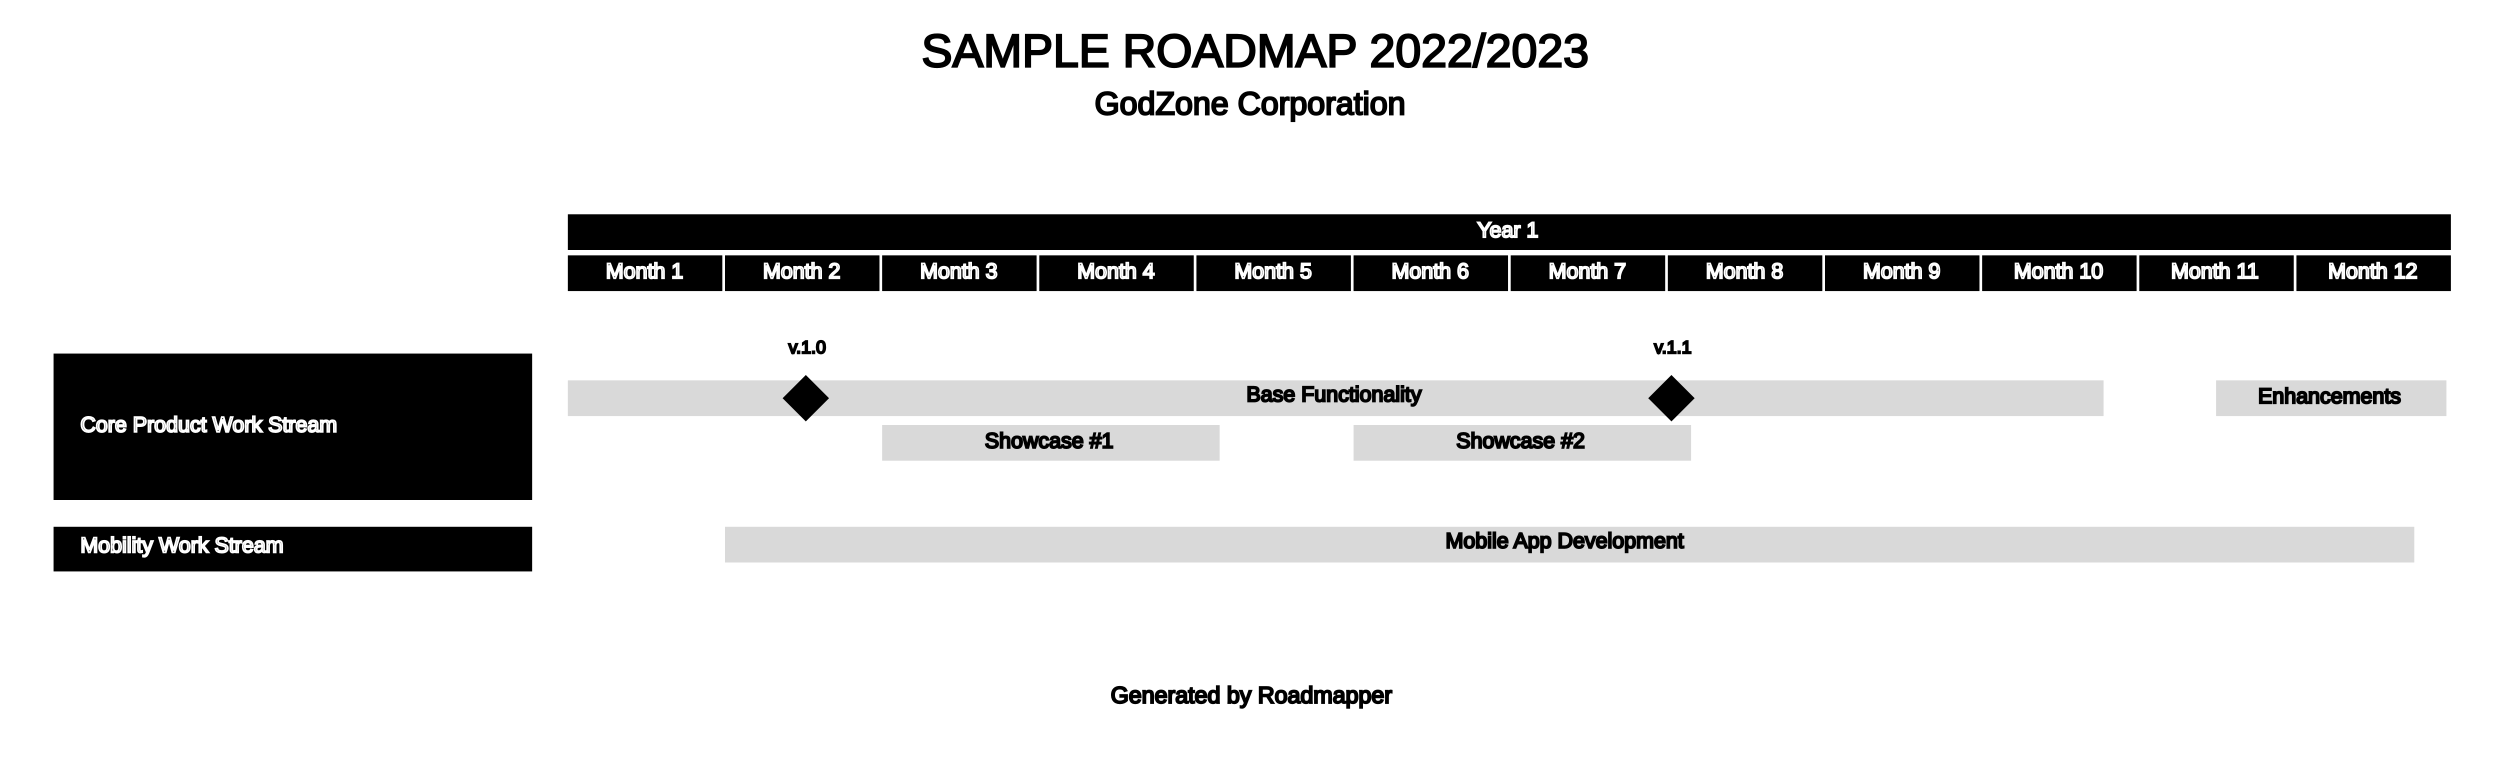
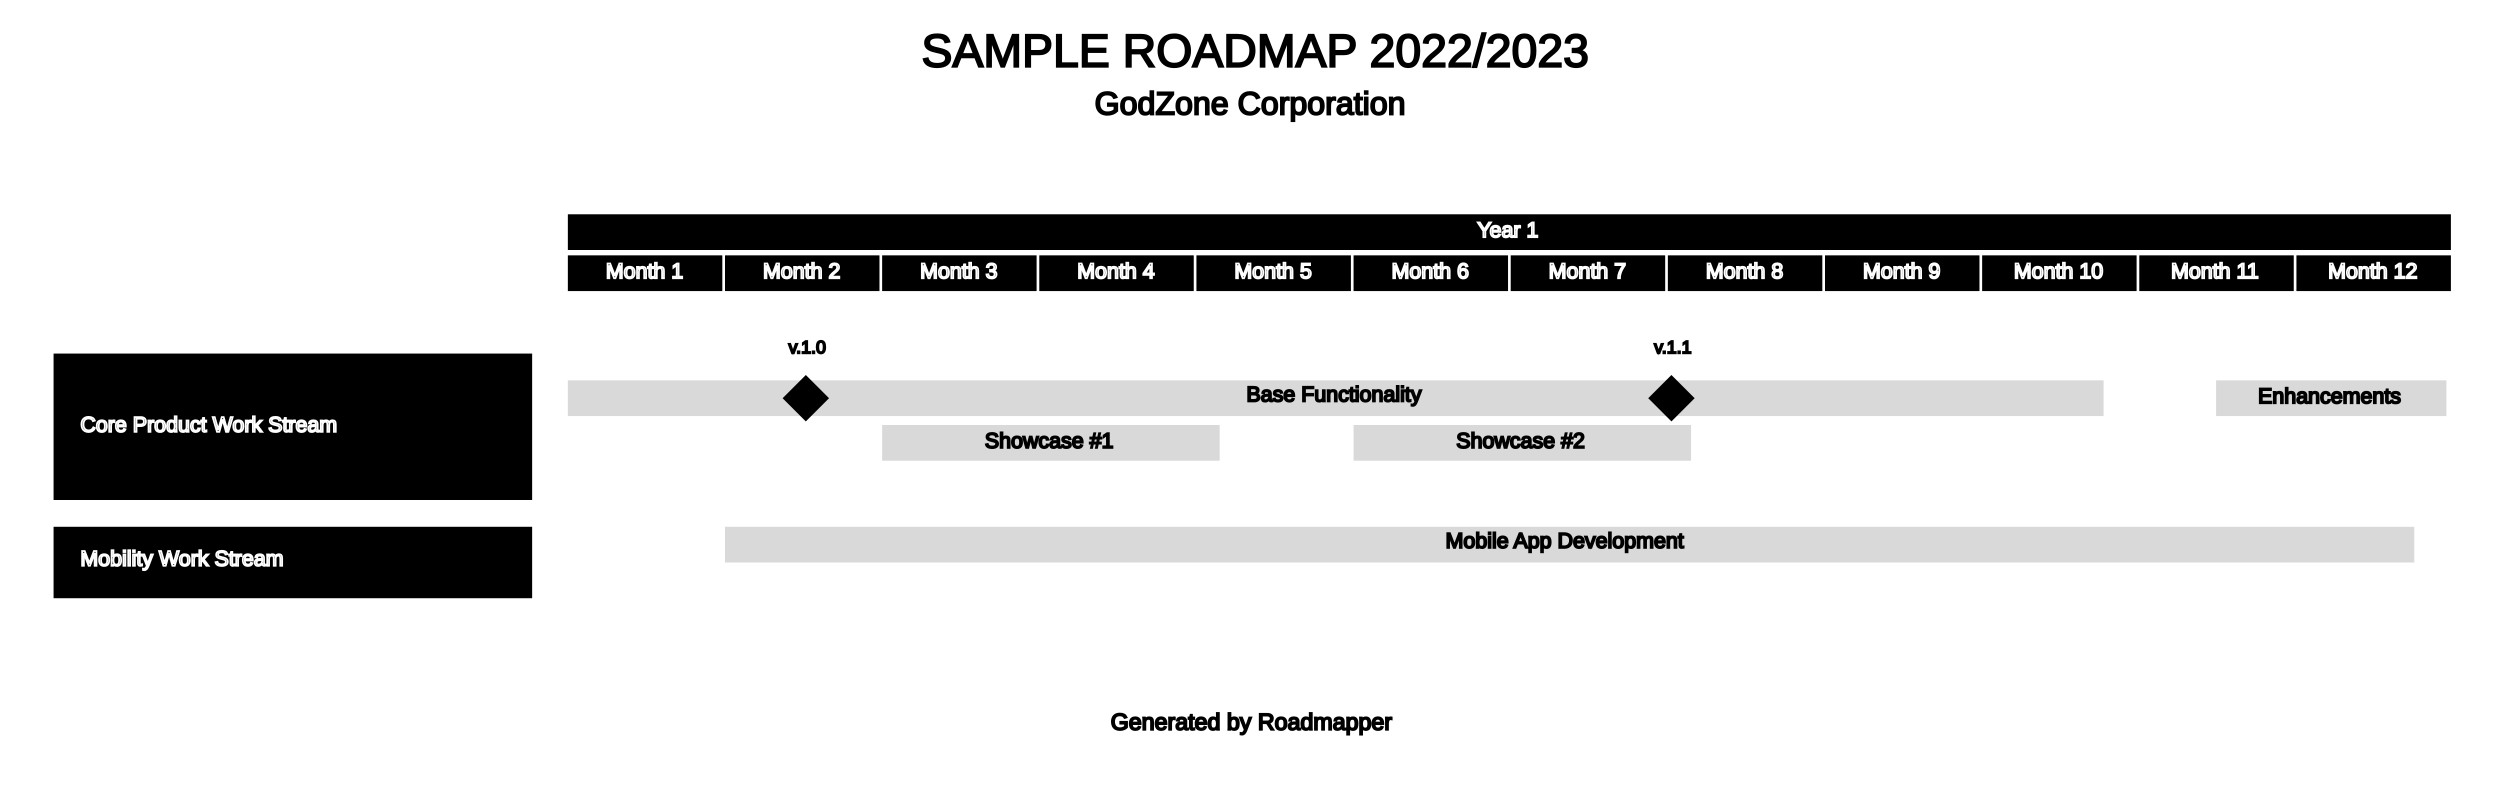
- <svg xmlns="http://www.w3.org/2000/svg" width="1400" height="435" viewBox="0 0 1400 435">
+ <svg xmlns="http://www.w3.org/2000/svg" width="1400" height="450" viewBox="0 0 1400 450">
  <defs>
</defs>
  <rect x="0" y="0" width="1400" height="1000" fill="#FFFFFF" />
  <text x="516.0" y="30" font-size="26" text-anchor="start" dominant-baseline="middle" font-family="Arial" stroke="#000000">SAMPLE ROADMAP 2022/2023</text>
  <text x="613.0" y="59" font-size="18" text-anchor="start" dominant-baseline="middle" font-family="Arial" stroke="#000000">GodZone Corporation</text>
  <rect x="318.0" y="120" width="1054.5" height="20" fill="#000000" />
  <text x="827.25" y="124.5" font-size="12" stroke="#FFFFFF" text-anchor="start" dominant-baseline="hanging" font-family="Arial">Year 1</text>
  <rect x="318.0" y="143" width="86.5" height="20" fill="#000000" />
  <text x="339.25" y="147.5" font-size="12" stroke="#FFFFFF" text-anchor="start" dominant-baseline="hanging" font-family="Arial">Month 1</text>
  <rect x="406.0" y="143" width="86.5" height="20" fill="#000000" />
  <text x="427.25" y="147.5" font-size="12" stroke="#FFFFFF" text-anchor="start" dominant-baseline="hanging" font-family="Arial">Month 2</text>
  <rect x="494.0" y="143" width="86.5" height="20" fill="#000000" />
  <text x="515.25" y="147.5" font-size="12" stroke="#FFFFFF" text-anchor="start" dominant-baseline="hanging" font-family="Arial">Month 3</text>
  <rect x="582.0" y="143" width="86.5" height="20" fill="#000000" />
  <text x="603.25" y="147.5" font-size="12" stroke="#FFFFFF" text-anchor="start" dominant-baseline="hanging" font-family="Arial">Month 4</text>
  <rect x="670.0" y="143" width="86.5" height="20" fill="#000000" />
  <text x="691.25" y="147.5" font-size="12" stroke="#FFFFFF" text-anchor="start" dominant-baseline="hanging" font-family="Arial">Month 5</text>
  <rect x="758.0" y="143" width="86.5" height="20" fill="#000000" />
  <text x="779.25" y="147.5" font-size="12" stroke="#FFFFFF" text-anchor="start" dominant-baseline="hanging" font-family="Arial">Month 6</text>
  <rect x="846.0" y="143" width="86.5" height="20" fill="#000000" />
  <text x="867.25" y="147.5" font-size="12" stroke="#FFFFFF" text-anchor="start" dominant-baseline="hanging" font-family="Arial">Month 7</text>
  <rect x="934.0" y="143" width="86.5" height="20" fill="#000000" />
  <text x="955.25" y="147.5" font-size="12" stroke="#FFFFFF" text-anchor="start" dominant-baseline="hanging" font-family="Arial">Month 8</text>
  <rect x="1022.0" y="143" width="86.5" height="20" fill="#000000" />
  <text x="1043.25" y="147.5" font-size="12" stroke="#FFFFFF" text-anchor="start" dominant-baseline="hanging" font-family="Arial">Month 9</text>
  <rect x="1110.0" y="143" width="86.5" height="20" fill="#000000" />
  <text x="1127.75" y="147.5" font-size="12" stroke="#FFFFFF" text-anchor="start" dominant-baseline="hanging" font-family="Arial">Month 10</text>
  <rect x="1198.0" y="143" width="86.5" height="20" fill="#000000" />
  <text x="1215.75" y="147.5" font-size="12" stroke="#FFFFFF" text-anchor="start" dominant-baseline="hanging" font-family="Arial">Month 11</text>
  <rect x="1286.0" y="143" width="86.5" height="20" fill="#000000" />
  <text x="1303.75" y="147.5" font-size="12" stroke="#FFFFFF" text-anchor="start" dominant-baseline="hanging" font-family="Arial">Month 12</text>
-   <path d="M405.0,163 L405.0,330" width="1" fill="(230, 230, 230, 12750)" />
-   <path d="M493.0,163 L493.0,330" width="1" fill="(230, 230, 230, 12750)" />
-   <path d="M581.0,163 L581.0,330" width="1" fill="(230, 230, 230, 12750)" />
-   <path d="M669.0,163 L669.0,330" width="1" fill="(230, 230, 230, 12750)" />
-   <path d="M757.0,163 L757.0,330" width="1" fill="(230, 230, 230, 12750)" />
-   <path d="M845.0,163 L845.0,330" width="1" fill="(230, 230, 230, 12750)" />
-   <path d="M933.0,163 L933.0,330" width="1" fill="(230, 230, 230, 12750)" />
-   <path d="M1021.0,163 L1021.0,330" width="1" fill="(230, 230, 230, 12750)" />
-   <path d="M1109.0,163 L1109.0,330" width="1" fill="(230, 230, 230, 12750)" />
-   <path d="M1197.0,163 L1197.0,330" width="1" fill="(230, 230, 230, 12750)" />
-   <path d="M1285.0,163 L1285.0,330" width="1" fill="(230, 230, 230, 12750)" />
+   <path d="M405.0,163 L405.0,345" width="1" fill="(230, 230, 230, 12750)" />
+   <path d="M493.0,163 L493.0,345" width="1" fill="(230, 230, 230, 12750)" />
+   <path d="M581.0,163 L581.0,345" width="1" fill="(230, 230, 230, 12750)" />
+   <path d="M669.0,163 L669.0,345" width="1" fill="(230, 230, 230, 12750)" />
+   <path d="M757.0,163 L757.0,345" width="1" fill="(230, 230, 230, 12750)" />
+   <path d="M845.0,163 L845.0,345" width="1" fill="(230, 230, 230, 12750)" />
+   <path d="M933.0,163 L933.0,345" width="1" fill="(230, 230, 230, 12750)" />
+   <path d="M1021.0,163 L1021.0,345" width="1" fill="(230, 230, 230, 12750)" />
+   <path d="M1109.0,163 L1109.0,345" width="1" fill="(230, 230, 230, 12750)" />
+   <path d="M1197.0,163 L1197.0,345" width="1" fill="(230, 230, 230, 12750)" />
+   <path d="M1285.0,163 L1285.0,345" width="1" fill="(230, 230, 230, 12750)" />
  <rect x="30" y="198" width="268.0" height="82" fill="#000000" />
  <text x="45" y="233.5" font-size="12" stroke="#FFFFFF" text-anchor="start" dominant-baseline="hanging" font-family="Arial">Core Product Work Stream</text>
  <rect x="318" y="213" width="860" height="20" fill="#D9D9D9" />
  <text x="698.0" y="216.5" font-size="12" stroke="#000000" text-anchor="start" dominant-baseline="hanging" font-family="Arial">Base Functionality</text>
  <rect x="1241" y="213" width="129" height="20" fill="#D9D9D9" />
  <text x="1264.5" y="217.5" font-size="12" stroke="#000000" text-anchor="start" dominant-baseline="hanging" font-family="Arial">Enhancements</text>
  <path d="M451.25,210 L464.25,223.0 L451.25,236 L438.25,223.0" fill="#000000" />
  <text x="441.583" y="195" font-size="10" text-anchor="start" dominant-baseline="middle" font-family="Arial" stroke="#000000">v.1.0</text>
  <path d="M936.0,210 L949.0,223.0 L936.0,236 L923.0,223.0" fill="#000000" />
  <text x="926.333" y="195" font-size="10" text-anchor="start" dominant-baseline="middle" font-family="Arial" stroke="#000000">v.1.1</text>
  <rect x="494" y="238" width="189" height="20" fill="#D9D9D9" />
  <text x="551.5" y="242.5" font-size="12" stroke="#000000" text-anchor="start" dominant-baseline="hanging" font-family="Arial">Showcase #1</text>
  <rect x="758" y="238" width="189" height="20" fill="#D9D9D9" />
  <text x="815.5" y="242.5" font-size="12" stroke="#000000" text-anchor="start" dominant-baseline="hanging" font-family="Arial">Showcase #2</text>
-   <rect x="30" y="295" width="268.0" height="25" fill="#000000" />
-   <text x="45" y="301.0" font-size="12" stroke="#FFFFFF" text-anchor="start" dominant-baseline="hanging" font-family="Arial">Mobility Work Stream</text>
+   <rect x="30" y="295" width="268.0" height="40" fill="#000000" />
+   <text x="45" y="308.5" font-size="12" stroke="#FFFFFF" text-anchor="start" dominant-baseline="hanging" font-family="Arial">Mobility Work Stream</text>
  <rect x="406" y="295" width="946" height="20" fill="#D9D9D9" />
  <text x="809.5" y="298.5" font-size="12" stroke="#000000" text-anchor="start" dominant-baseline="hanging" font-family="Arial">Mobile App Development</text>
-   <text x="622.0" y="390" font-size="13" text-anchor="start" dominant-baseline="middle" font-family="Arial" stroke="#000000">Generated by Roadmapper</text>
+   <text x="622.0" y="405" font-size="13" text-anchor="start" dominant-baseline="middle" font-family="Arial" stroke="#000000">Generated by Roadmapper</text>
</svg>
